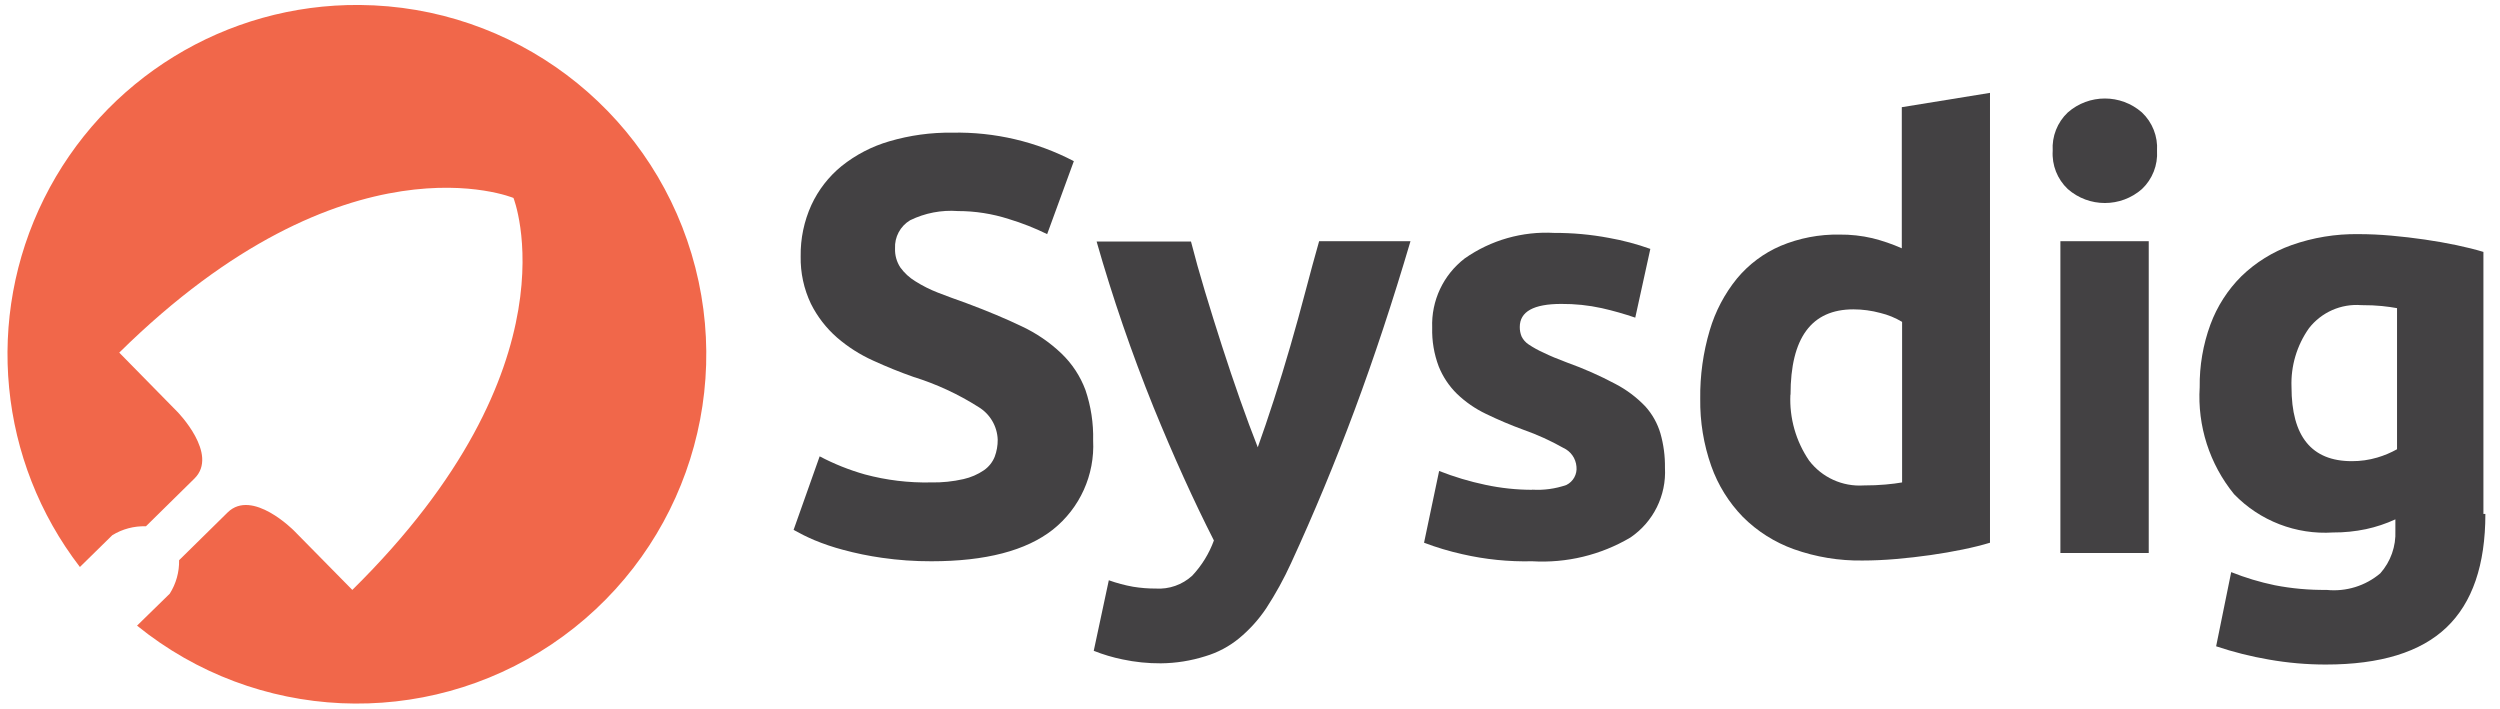
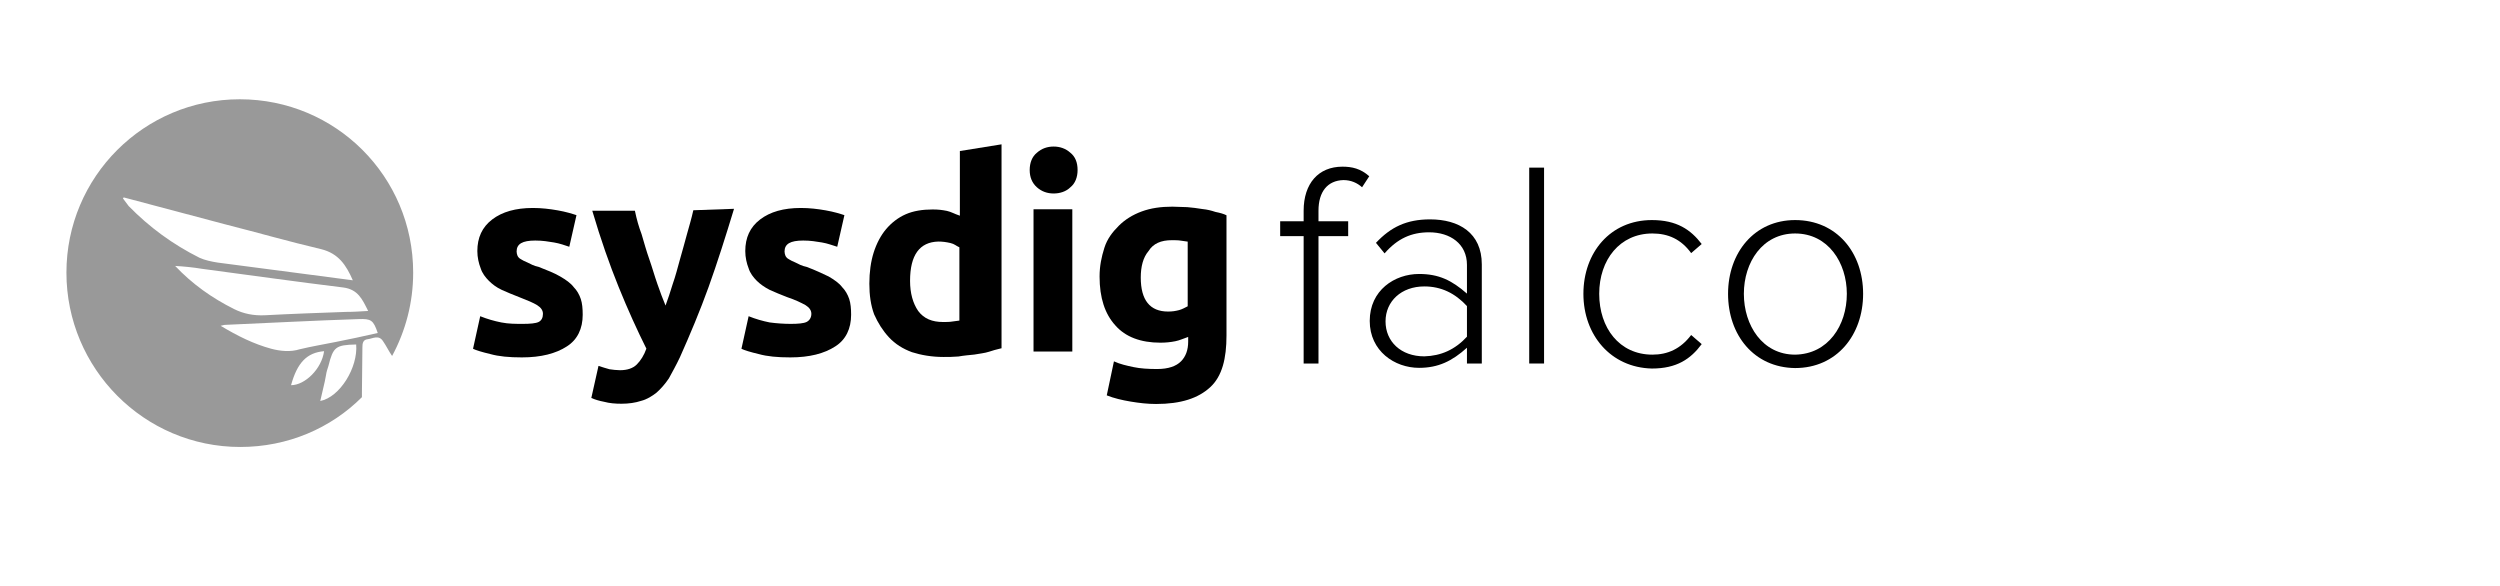
- <svg xmlns="http://www.w3.org/2000/svg" id="Layer_1" data-name="Layer 1" viewBox="0 0 165.83 47">
-   <defs>
-     <style>.cls-1{fill:#434143;}.cls-2{fill:#f1674a;}</style>
-   </defs>
-   <path class="cls-1" d="M61.77,32a8.84,8.84,0,0,0,2.14-.22,3.94,3.94,0,0,0,1.36-.59,2,2,0,0,0,.71-.89,3.16,3.16,0,0,0,.2-1.14A2.64,2.64,0,0,0,64.91,27,18,18,0,0,0,60.59,25q-1.34-.47-2.67-1.08a9.84,9.84,0,0,1-2.4-1.53,7.33,7.33,0,0,1-1.73-2.24A7,7,0,0,1,53.11,17a7.94,7.94,0,0,1,.71-3.4,7.27,7.27,0,0,1,2-2.58A9.17,9.17,0,0,1,59,9.37a14.13,14.13,0,0,1,4.17-.57,16.67,16.67,0,0,1,8.06,1.89l-1.77,4.84a16.86,16.86,0,0,0-2.54-1A11,11,0,0,0,63.54,14a6.17,6.17,0,0,0-3.17.61,2.06,2.06,0,0,0-1,1.87,2.16,2.16,0,0,0,.35,1.26,3.43,3.43,0,0,0,1,.92,8.77,8.77,0,0,0,1.49.75q.85.33,1.87.69,2.12.79,3.7,1.55a9.88,9.88,0,0,1,2.62,1.79A6.49,6.49,0,0,1,72,25.87a9.66,9.66,0,0,1,.51,3.34,7.1,7.1,0,0,1-2.67,5.92q-2.67,2.1-8.06,2.1A22.41,22.41,0,0,1,58.5,37a21.07,21.07,0,0,1-2.58-.53A14.72,14.72,0,0,1,54,35.82a14.41,14.41,0,0,1-1.36-.67l1.73-4.88a15.39,15.39,0,0,0,3,1.2,15.61,15.61,0,0,0,4.39.53Z" />
-   <path class="cls-1" d="M93.56,16q-1.77,6-3.71,11.21T85.64,37.35a23,23,0,0,1-1.65,3,9.29,9.29,0,0,1-1.81,2,6.39,6.39,0,0,1-2.23,1.18A10.08,10.08,0,0,1,77,44a11.84,11.84,0,0,1-2.54-.26,11.34,11.34,0,0,1-1.91-.57l1-4.68a10,10,0,0,0,1.61.43,9.11,9.11,0,0,0,1.5.12,3.28,3.28,0,0,0,2.42-.85,6.81,6.81,0,0,0,1.44-2.34q-2-3.93-4-8.83a110,110,0,0,1-3.78-11H79q.39,1.53.93,3.32t1.13,3.62q.59,1.83,1.2,3.56t1.17,3.15q.51-1.42,1.07-3.15t1.09-3.56q.53-1.83,1-3.62T87.5,16Z" />
-   <path class="cls-1" d="M101.62,32.48a5.84,5.84,0,0,0,2.28-.31,1.21,1.21,0,0,0,.67-1.22,1.49,1.49,0,0,0-.87-1.24,16.49,16.49,0,0,0-2.64-1.2,26.67,26.67,0,0,1-2.5-1.06,7.33,7.33,0,0,1-1.91-1.32,5.32,5.32,0,0,1-1.22-1.83A6.76,6.76,0,0,1,95,21.74a5.53,5.53,0,0,1,2.16-4.6,9.41,9.41,0,0,1,5.94-1.69,19.1,19.1,0,0,1,3.62.33,16.94,16.94,0,0,1,2.75.73l-1,4.56a21.61,21.61,0,0,0-2.22-.63,12.12,12.12,0,0,0-2.69-.28q-2.75,0-2.75,1.53a1.59,1.59,0,0,0,.12.63,1.34,1.34,0,0,0,.47.53,6.6,6.6,0,0,0,1,.55q.61.3,1.55.65a24.06,24.06,0,0,1,3.19,1.41,7.62,7.62,0,0,1,2,1.5,4.63,4.63,0,0,1,1,1.79,7.93,7.93,0,0,1,.3,2.28,5.24,5.24,0,0,1-2.3,4.63,11.48,11.48,0,0,1-6.51,1.57A18.7,18.7,0,0,1,97,36.76,18.51,18.51,0,0,1,94.46,36l1-4.76a19.16,19.16,0,0,0,3.07.92,14.9,14.9,0,0,0,3.11.33Z" />
-   <path class="cls-1" d="M118.76,26.18A7.18,7.18,0,0,0,120,30.55a4.21,4.21,0,0,0,3.62,1.65q.79,0,1.45-.06t1.1-.14V21.35a5.1,5.1,0,0,0-1.44-.59,6.92,6.92,0,0,0-1.79-.24q-4.17,0-4.17,5.66ZM132,36q-.79.24-1.81.45t-2.14.37q-1.12.16-2.28.26t-2.22.1a13,13,0,0,1-4.56-.75,9.15,9.15,0,0,1-3.38-2.14,9.29,9.29,0,0,1-2.1-3.38,12.9,12.9,0,0,1-.73-4.46,15.29,15.29,0,0,1,.63-4.54,9.88,9.88,0,0,1,1.81-3.44,7.74,7.74,0,0,1,2.89-2.16,9.69,9.69,0,0,1,3.91-.75,9.22,9.22,0,0,1,2.18.24,11.85,11.85,0,0,1,1.95.67V7.11L132,6.16V36Z" />
-   <path class="cls-1" d="M142.53,36.68h-5.86V16h5.86V36.68ZM143.08,10a3.22,3.22,0,0,1-1,2.54,3.73,3.73,0,0,1-4.92,0,3.21,3.21,0,0,1-1-2.54,3.22,3.22,0,0,1,1-2.54,3.73,3.73,0,0,1,4.92,0,3.22,3.22,0,0,1,1,2.54Z" />
-   <path class="cls-1" d="M152,25.67q0,4.92,4,4.92a5.87,5.87,0,0,0,1.69-.24A6.43,6.43,0,0,0,159,29.8V20.44q-.43-.08-1-.14t-1.38-.06a4,4,0,0,0-3.46,1.53A6.34,6.34,0,0,0,152,25.67Zm12.86,8.42q0,5.07-2.58,7.53t-8,2.46a21.64,21.64,0,0,1-3.78-.33,23.54,23.54,0,0,1-3.5-.88l1-4.92a17.22,17.22,0,0,0,2.89.87,17,17,0,0,0,3.44.31,4.76,4.76,0,0,0,3.56-1.1,4,4,0,0,0,1-2.83v-.75a9.38,9.38,0,0,1-1.95.65,10.35,10.35,0,0,1-2.18.22,8.38,8.38,0,0,1-6.57-2.54,10.24,10.24,0,0,1-2.28-7.1,11.62,11.62,0,0,1,.71-4.15,8.83,8.83,0,0,1,2.06-3.21,9.22,9.22,0,0,1,3.32-2.06,12.75,12.75,0,0,1,4.44-.73q1.06,0,2.18.1t2.22.26q1.1.16,2.1.37t1.79.45V34.09Z" />
-   <path class="cls-2" d="M23.86.33A23.16,23.16,0,0,0,5.3,37.61L7.45,35.5a4,4,0,0,1,2.23-.59l3.22-3.17c1.63-1.61-1.13-4.42-1.13-4.42L7.91,23.39C23,8.52,34.06,13.13,34.06,13.13s4.42,11.11-10.69,26l-3.87-3.93s-2.77-2.81-4.4-1.21l-3.22,3.17a4,4,0,0,1-.62,2.22L9.09,41.5A23.17,23.17,0,1,0,23.86.33Z" />
+ <svg xmlns="http://www.w3.org/2000/svg" xmlns:xlink="http://www.w3.org/1999/xlink" version="1.1" id="svg2" x="0px" y="0px" viewBox="0 0 696 163" style="enable-background:new 0 0 696 163;" xml:space="preserve">
+   <style type="text/css">
+ 	.st0{clip-path:url(#SVGID_2_);}
+ 	.st1{fill:#999999;}
+ </style>
+   <g id="g10" transform="matrix(1.333333,0,0,-1.333333,0,158.6667)">
+     <g id="g12">
+       <g>
+         <g>
+           <g>
+             <g>
+               <defs>
+                 <rect id="SVGID_1_" x="-620" y="-75.3" width="1726" height="301" />
+               </defs>
+               <clipPath id="SVGID_2_">
+                 <use xlink:href="#SVGID_1_" style="overflow:visible;" />
+               </clipPath>
+               <g id="g14" class="st0">
+                 <g>
+                   <g id="g20" transform="translate(180.1682,49.675)">
+                     <path id="path22" d="M-71,1.7c1.5,0,2.7,0.1,3.3,0.4c0.6,0.3,0.9,0.9,0.9,1.7c0,0.7-0.4,1.3-1.2,1.8s-2,1-3.8,1.7           c-1.3,0.5-2.5,1-3.6,1.5s-2,1.2-2.7,1.9c-0.7,0.7-1.4,1.6-1.7,2.6c-0.4,1-0.7,2.3-0.7,3.6c0,2.8,1,5,3.1,6.6           c2.1,1.6,4.9,2.4,8.5,2.4c1.8,0,3.5-0.2,5.2-0.5c1.7-0.3,3-0.7,3.9-1l-1.5-6.6c-0.9,0.3-2,0.7-3.2,0.9           c-1.2,0.2-2.4,0.4-3.9,0.4c-2.7,0-3.9-0.7-3.9-2.3c0-0.3,0.1-0.7,0.2-0.9c0.1-0.2,0.3-0.5,0.7-0.7c0.3-0.2,0.7-0.4,1.4-0.7           c0.6-0.3,1.3-0.7,2.3-0.9c1.8-0.7,3.3-1.3,4.5-2c1.2-0.7,2.2-1.4,2.8-2.2c0.7-0.7,1.2-1.6,1.5-2.5c0.3-0.9,0.4-2,0.4-3.3           c0-2.9-1.1-5.2-3.3-6.6c-2.3-1.5-5.4-2.3-9.4-2.3c-2.7,0-4.8,0.2-6.6,0.7c-1.7,0.4-3,0.8-3.6,1.1l1.5,6.8           c1.5-0.6,2.9-1,4.4-1.3C-74,1.7-72.5,1.7-71,1.7" />
+                   </g>
+                   <g id="g24" transform="translate(251.4652,88.5)">
+                     <path id="path26" d="M-98.2-13.1c-1.7-5.6-3.5-11.3-5.3-16.3s-3.9-10-6-14.7c-0.8-1.7-1.6-3.1-2.3-4.4           c-0.8-1.2-1.7-2.2-2.6-3c-0.9-0.7-2-1.4-3.2-1.7c-1.2-0.4-2.6-0.6-4.1-0.6c-1.3,0-2.5,0.1-3.6,0.4c-1.1,0.2-2,0.5-2.7,0.8           l1.5,6.7c0.9-0.3,1.6-0.5,2.3-0.7c0.7-0.1,1.5-0.2,2.2-0.2c1.5,0,2.7,0.4,3.5,1.2c0.8,0.8,1.5,1.9,2,3.3           c-1.9,3.8-3.9,8.2-5.8,12.9s-3.7,9.8-5.5,15.9h8.9c0.4-1.9,0.8-3.3,1.4-4.9c0.5-1.7,1-3.5,1.6-5.2c0.6-1.7,1.1-3.5,1.7-5.2           c0.6-1.7,1.1-3.1,1.7-4.5c0.5,1.4,1,2.8,1.5,4.5c0.6,1.7,1,3.3,1.5,5.1c0.5,1.7,1,3.6,1.5,5.4s0.9,3.1,1.3,4.9L-98.2-13.1z           " />
+                   </g>
+                   <g id="g28" transform="translate(270.6128,49.675)">
+                     <path id="path30" d="M-105.5,1.7c1.5,0,2.7,0.1,3.3,0.4c0.6,0.3,1,0.9,1,1.7c0,0.7-0.4,1.3-1.2,1.8           c-0.9,0.5-2.1,1.1-3.9,1.7c-1.3,0.5-2.5,1-3.6,1.5c-1,0.5-2,1.2-2.7,1.9c-0.7,0.7-1.4,1.6-1.7,2.6c-0.4,1-0.7,2.3-0.7,3.6           c0,2.8,1,5,3.1,6.6c2.1,1.6,4.9,2.4,8.5,2.4c1.8,0,3.5-0.2,5.2-0.5c1.7-0.3,3-0.7,3.9-1l-1.5-6.6c-1,0.3-2,0.7-3.2,0.9           c-1.2,0.2-2.4,0.4-3.9,0.4c-2.7,0-3.9-0.7-3.9-2.3c0-0.3,0.1-0.7,0.2-0.9c0.1-0.2,0.3-0.5,0.7-0.7c0.3-0.2,0.7-0.4,1.4-0.7           c0.6-0.3,1.3-0.7,2.3-0.9c1.9-0.7,3.3-1.4,4.6-2c1.2-0.7,2.2-1.4,2.8-2.2c0.7-0.7,1.2-1.6,1.5-2.5c0.3-0.9,0.4-2,0.4-3.3           c0-2.9-1.1-5.2-3.3-6.6c-2.3-1.5-5.4-2.3-9.4-2.3c-2.7,0-4.8,0.2-6.6,0.7c-1.7,0.4-3,0.8-3.6,1.1l1.5,6.8           c1.5-0.6,2.9-1,4.4-1.3C-108.4,1.8-106.9,1.7-105.5,1.7" />
+                   </g>
+                   <g id="g32" transform="translate(310.8208,64.2638)">
+                     <path id="path34" d="M-120.8-3.9c0-2.6,0.6-4.7,1.7-6.3c1.2-1.6,2.9-2.3,5.2-2.3c0.7,0,1.3,0,1.9,0.1           c0.7,0.1,0.8,0.1,1.5,0.2V3.1c-0.7,0.3-1,0.7-1.9,0.9s-1.6,0.3-2.5,0.3C-118.8,4.2-120.8,1.5-120.8-3.9 M-101.8-18           c-1.2-0.3-1.6-0.4-2.5-0.7s-2-0.4-3.1-0.6c-1-0.1-2.2-0.2-3.3-0.4c-1.1-0.1-2.2-0.1-3.1-0.1c-2.5,0-4.7,0.4-6.6,1           c-1.9,0.7-3.5,1.7-4.8,3.1c-1.3,1.4-2.3,3-3.1,4.8c-0.7,1.9-1,4-1,6.4s0.3,4.6,0.9,6.5s1.5,3.6,2.6,4.9s2.5,2.4,4.1,3.1           s3.5,1,5.6,1c1.2,0,2-0.1,3-0.3c0.9-0.2,1.5-0.6,2.7-1v13.5l8.7,1.4V-18C-101.6-18-101.8-18-101.8-18z" />
+                   </g>
+                   <path id="path36" d="M223.9,45.6h-8.1v29.7h8.1V45.6z M225,83.5c0-1.5-0.5-2.8-1.5-3.6c-0.9-0.9-2.2-1.3-3.5-1.3          c-1.3,0-2.5,0.4-3.5,1.3c-1,0.9-1.5,2.1-1.5,3.6s0.5,2.8,1.5,3.6c1,0.9,2.2,1.3,3.5,1.3c1.3,0,2.5-0.4,3.5-1.3          C224.5,86.3,225,85.1,225,83.5" />
+                   <g id="g38" transform="translate(388.5912,65.4487)">
+                     <path id="path40" d="M-150.4-4.4c0-4.7,1.9-7.1,5.7-7.1c0.9,0,1.5,0.1,2.3,0.3c0.7,0.2,1.2,0.5,1.8,0.8V3.1           c-0.7,0.1-0.8,0.1-1.4,0.2c-0.6,0.1-1.2,0.1-1.9,0.1c-2.3,0-3.9-0.7-4.9-2.3C-149.9-0.2-150.4-2.1-150.4-4.4 M-132.5-16.5           c0-4.8-0.9-8.5-3.4-10.8c-2.5-2.3-6.1-3.5-11.3-3.5c-1.8,0-3.5,0.2-5.3,0.5c-1.8,0.3-3.5,0.7-5,1.3l1.5,7.1           c1.3-0.6,2.7-0.9,4.1-1.2s3.1-0.4,4.9-0.4c2.4,0,4,0.6,5,1.6c1,1,1.5,2.4,1.5,4.1v1c-1.2-0.4-1.7-0.7-2.7-0.9           c-1-0.2-2-0.3-3.1-0.3c-4.1,0-7.3,1.2-9.4,3.6c-2.2,2.4-3.3,5.8-3.3,10.2c0,2.2,0.4,4.1,1,6s1.7,3.3,3,4.6           c1.3,1.3,2.9,2.3,4.8,3c1.9,0.7,4,1,6.4,1c1,0,2-0.1,3.1-0.1c1-0.1,2.1-0.2,3.2-0.4c1-0.1,1.8-0.3,2.7-0.6           c1-0.2,1.7-0.4,2.3-0.7V-16.5z" />
+                   </g>
+                   <g id="g42" transform="translate(452.5,36.5)">
+                     <path id="path44" d="M-180.3,6.6v26.6h-4.9v3.1h4.9v2.2c0,5.7,3.1,9.2,8.1,9.2c2,0,3.8-0.4,5.6-2l-1.5-2.3           c-1,0.9-2.3,1.5-3.9,1.5c-3.3-0.1-5.2-2.4-5.2-6.4v-2.2h6.2v-3.1h-6.2V6.6H-180.3z" />
+                   </g>
+                   <g id="g46" transform="translate(507.5,45.4944)">
+                     <path id="path48" d="M-201.2,3.2v6.4c-2.5,2.7-5.4,4.1-8.9,4.1c-4.8,0-8.1-3.1-8.1-7.3s3.2-7.3,8.1-7.3           C-206.6-0.8-203.7,0.5-201.2,3.2 M-201.2-2.4v3.3c-3.1-2.8-6-4.2-10-4.2c-5.1,0-10.3,3.5-10.3,9.8c0,6.4,5.2,9.8,10.3,9.8           c4.1,0,6.8-1.3,10-4.1v6c0,4.4-3.5,6.8-7.9,6.8c-3.7,0-6.6-1.3-9.3-4.4l-1.8,2.2c3.1,3.3,6.4,4.9,11.3,4.9           c6,0,10.8-2.8,10.8-9.4V-2.4H-201.2z" />
+                   </g>
+                   <path id="path50" d="M319.3,84h3.1V43.1h-3.1V84z" />
+                   <g id="g52" transform="translate(546.9153,59.9499)">
+                     <path id="path54" d="M-216.3-2.3c0,8.6,5.6,15.4,14.3,15.4c5.2,0,8.1-2,10.4-5l-2.2-1.9c-2.1,2.9-4.8,4.1-8.1,4.1           c-6.8,0-11.1-5.5-11.1-12.6s4.2-12.7,11.1-12.7c3.2,0,5.9,1.2,8.1,4.1l2.2-1.9c-2.3-3.1-5.2-5.1-10.4-5.1           C-210.6-17.7-216.3-10.9-216.3-2.3" />
+                   </g>
+                   <g id="g56" transform="translate(635.6187,59.9499)">
+                     <path id="path58" d="M-250-2.3c0,6.5-3.9,12.6-10.8,12.6c-6.8,0-10.7-6-10.7-12.6s3.9-12.7,10.7-12.7           C-253.9-14.9-250-8.9-250-2.3 M-274.8-2.3c0,8.6,5.5,15.4,14,15.4c8.7,0,14.2-6.8,14.2-15.4s-5.5-15.5-14.2-15.5           C-269.4-17.7-274.8-10.9-274.8-2.3" />
+                   </g>
+                 </g>
+                 <g id="g60" transform="translate(86.4701,17.5721)">
+                   <path id="path62" class="st1" d="M-19.6,17.7c0.4,1.9,0.9,3.6,1.2,5.4c0.1,0.7,0.3,1.3,0.5,1.9c1,4,1.5,4.4,5.8,4.5          C-11.7,24.7-15.5,18.5-19.6,17.7 M-25.7,21c1.3,4.7,3.3,6.8,6.9,7.1C-19.3,24.4-22.8,21-25.7,21 M-29.8,28.6          c-3.7,1-7.1,2.7-10.6,4.8c0.5,0.1,0.7,0.2,1,0.2c9.3,0.4,18.5,0.9,27.8,1.2c2.6,0.1,3.1-0.2,4-2.9c-3-0.7-5.9-1.3-8.9-1.9          c-2.5-0.5-4.9-0.9-7.4-1.5C-25.8,27.9-27.9,28.1-29.8,28.6 M-44.3,45.3c9.8-1.3,19.7-2.7,29.5-3.9c3.1-0.4,4-2.5,5.2-4.9          c-1.7-0.1-3.1-0.2-4.7-0.2c-5.6-0.2-11.3-0.4-16.9-0.7c-2.3-0.1-4.4,0.3-6.4,1.3c-4.6,2.3-8.7,5.2-12.3,9          C-48.1,45.8-46.1,45.6-44.3,45.3 M-60.8,60c0.1,0.1,0.1,0.2,0.2,0.2c7.1-1.9,14-3.7,21.1-5.6c6.7-1.7,13.3-3.6,20.1-5.2          c3.6-0.9,5.2-3.3,6.6-6.5c-3.9,0.5-7.6,1-11.4,1.5c-5.6,0.7-11.2,1.5-16.8,2.2c-1.3,0.2-2.7,0.5-3.8,1          c-5.6,2.8-10.5,6.4-14.8,10.8C-60,58.9-60.4,59.5-60.8,60 M-10.8,28.9c0,0.8,0.1,1.6,1.1,1.7c1,0.1,2.3,1,3.2-0.4          c0.7-1,1.2-2.1,1.9-3.1c2.8,5.2,4.4,11.1,4.4,17.4c0,20.1-16.2,36.2-36.2,36.2s-36.2-16.2-36.2-36.2S-56.4,8.1-36.3,8.1          c9.9,0,18.9,3.9,25.4,10.4c0,0.4,0,0.7,0,1C-10.9,22.6-10.8,25.7-10.8,28.9" />
+                 </g>
+               </g>
+             </g>
+           </g>
+         </g>
+       </g>
+     </g>
+   </g>
</svg>
